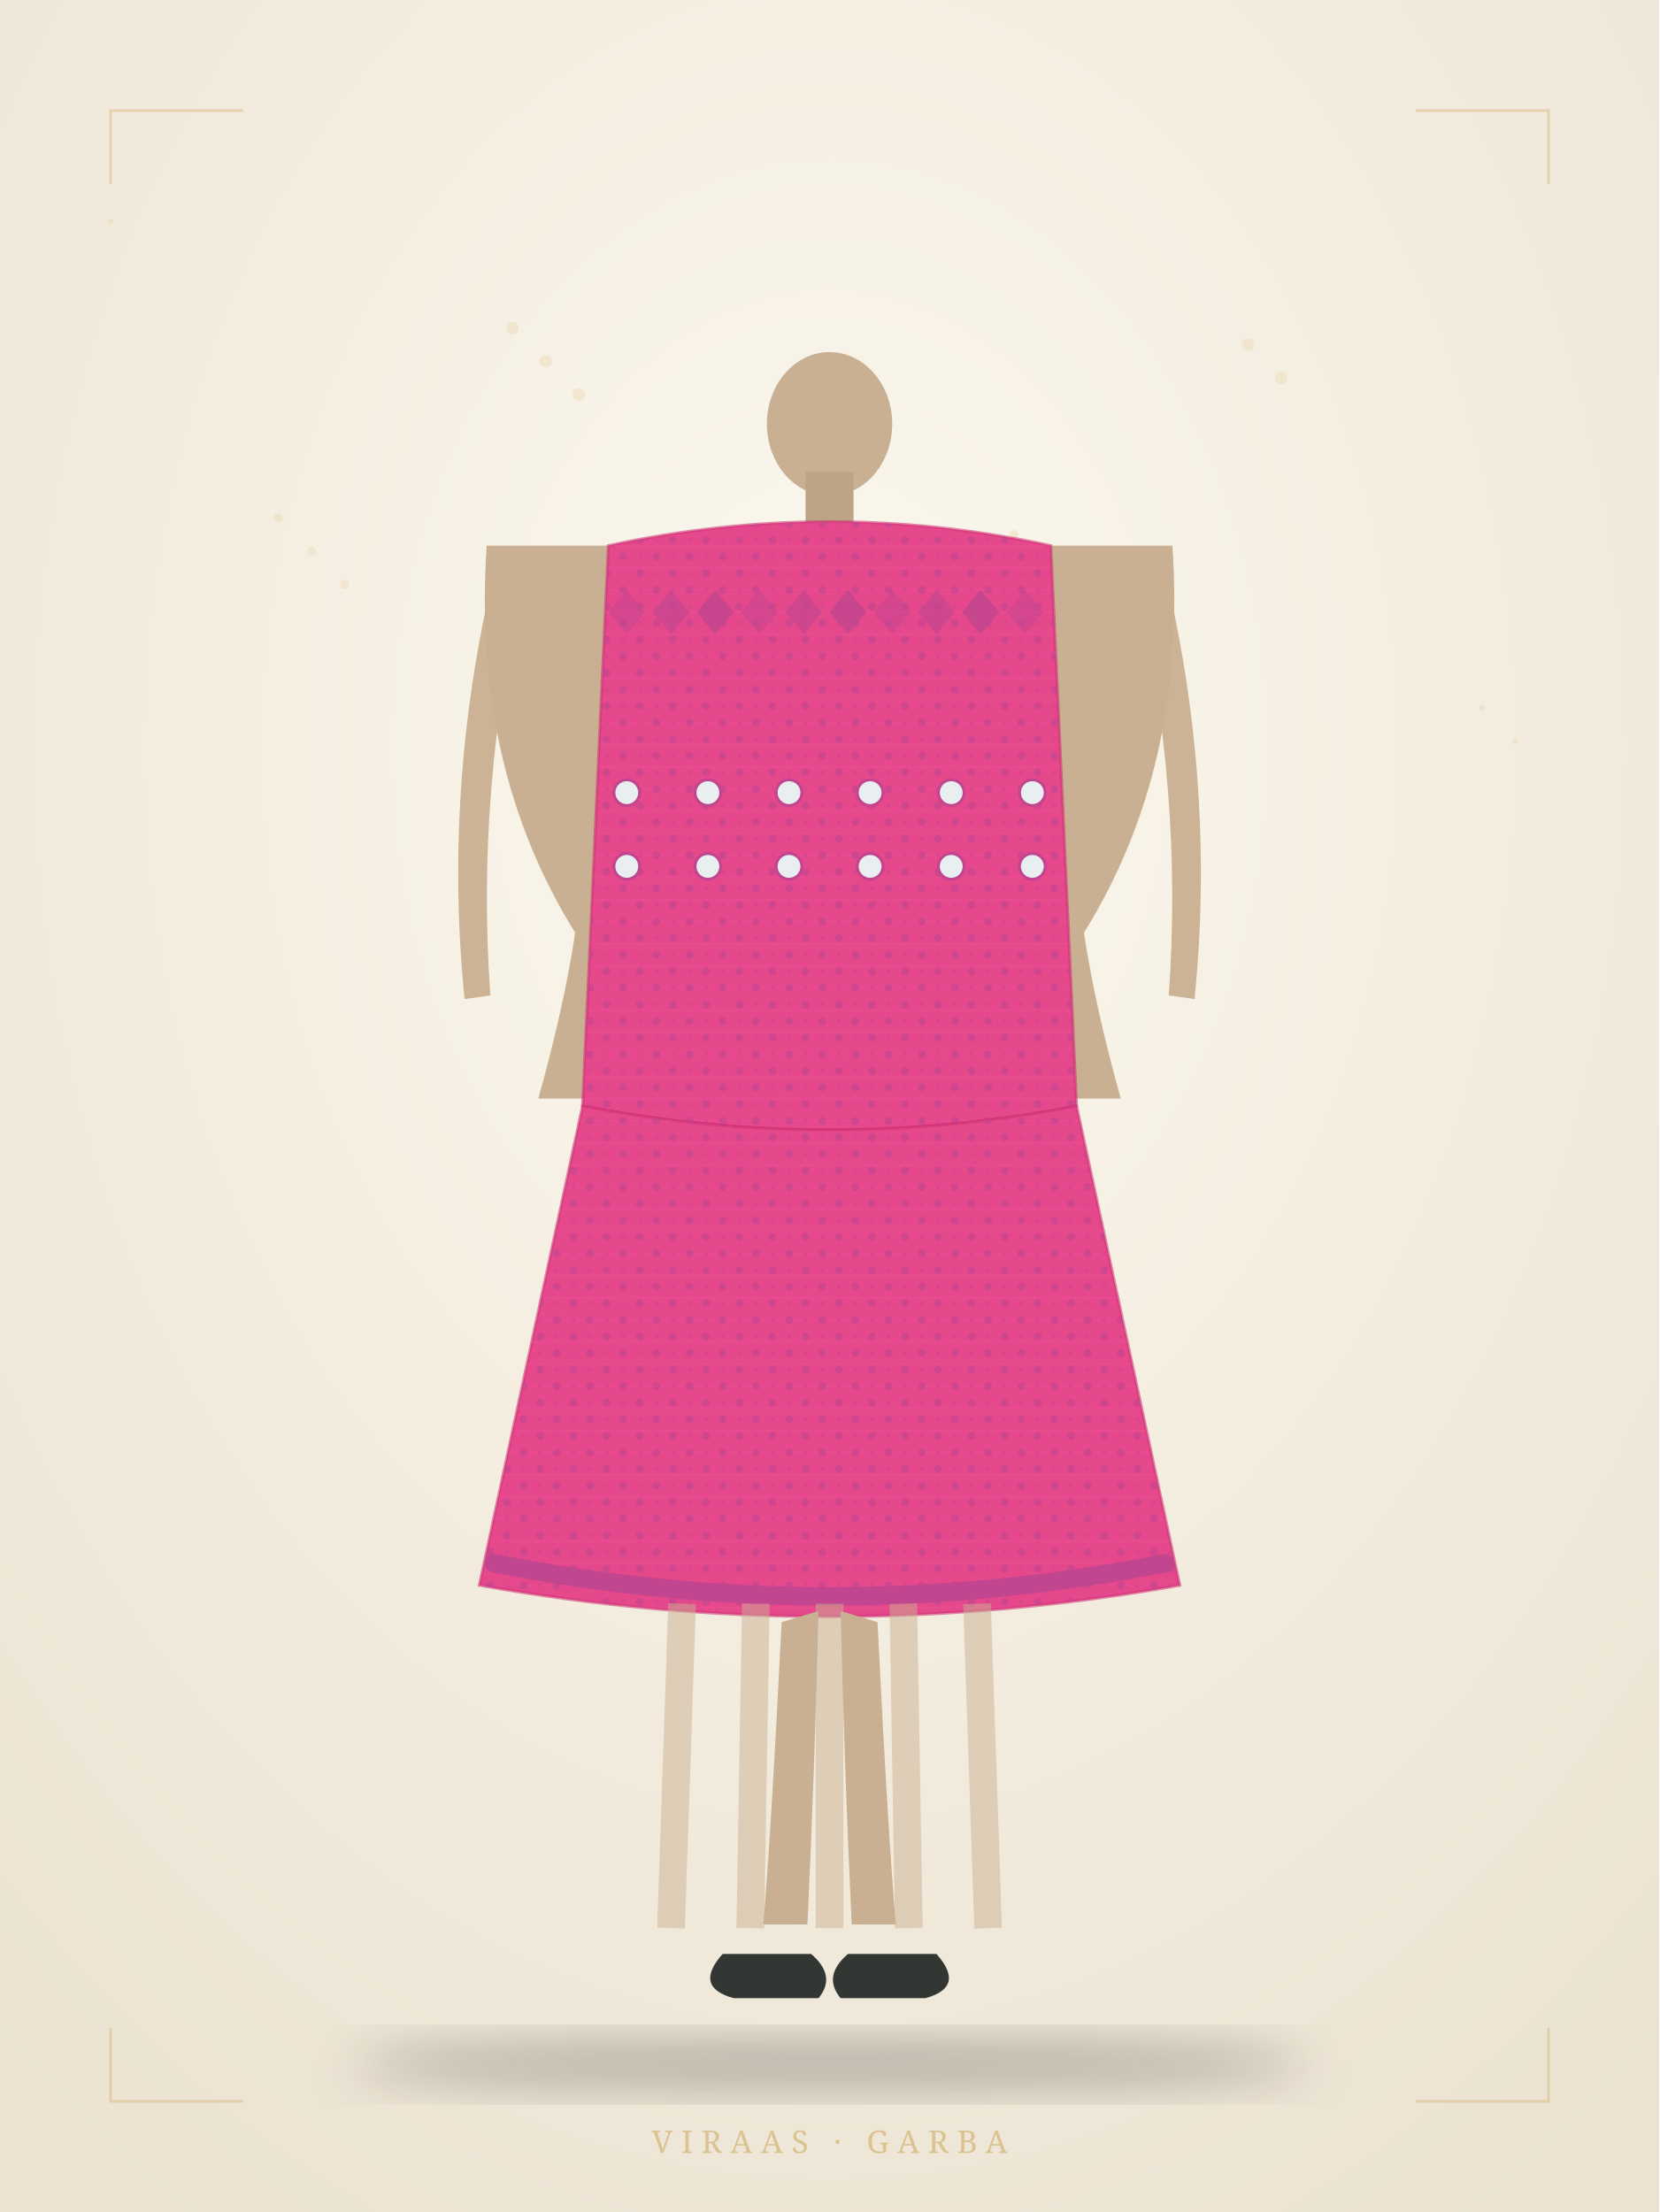
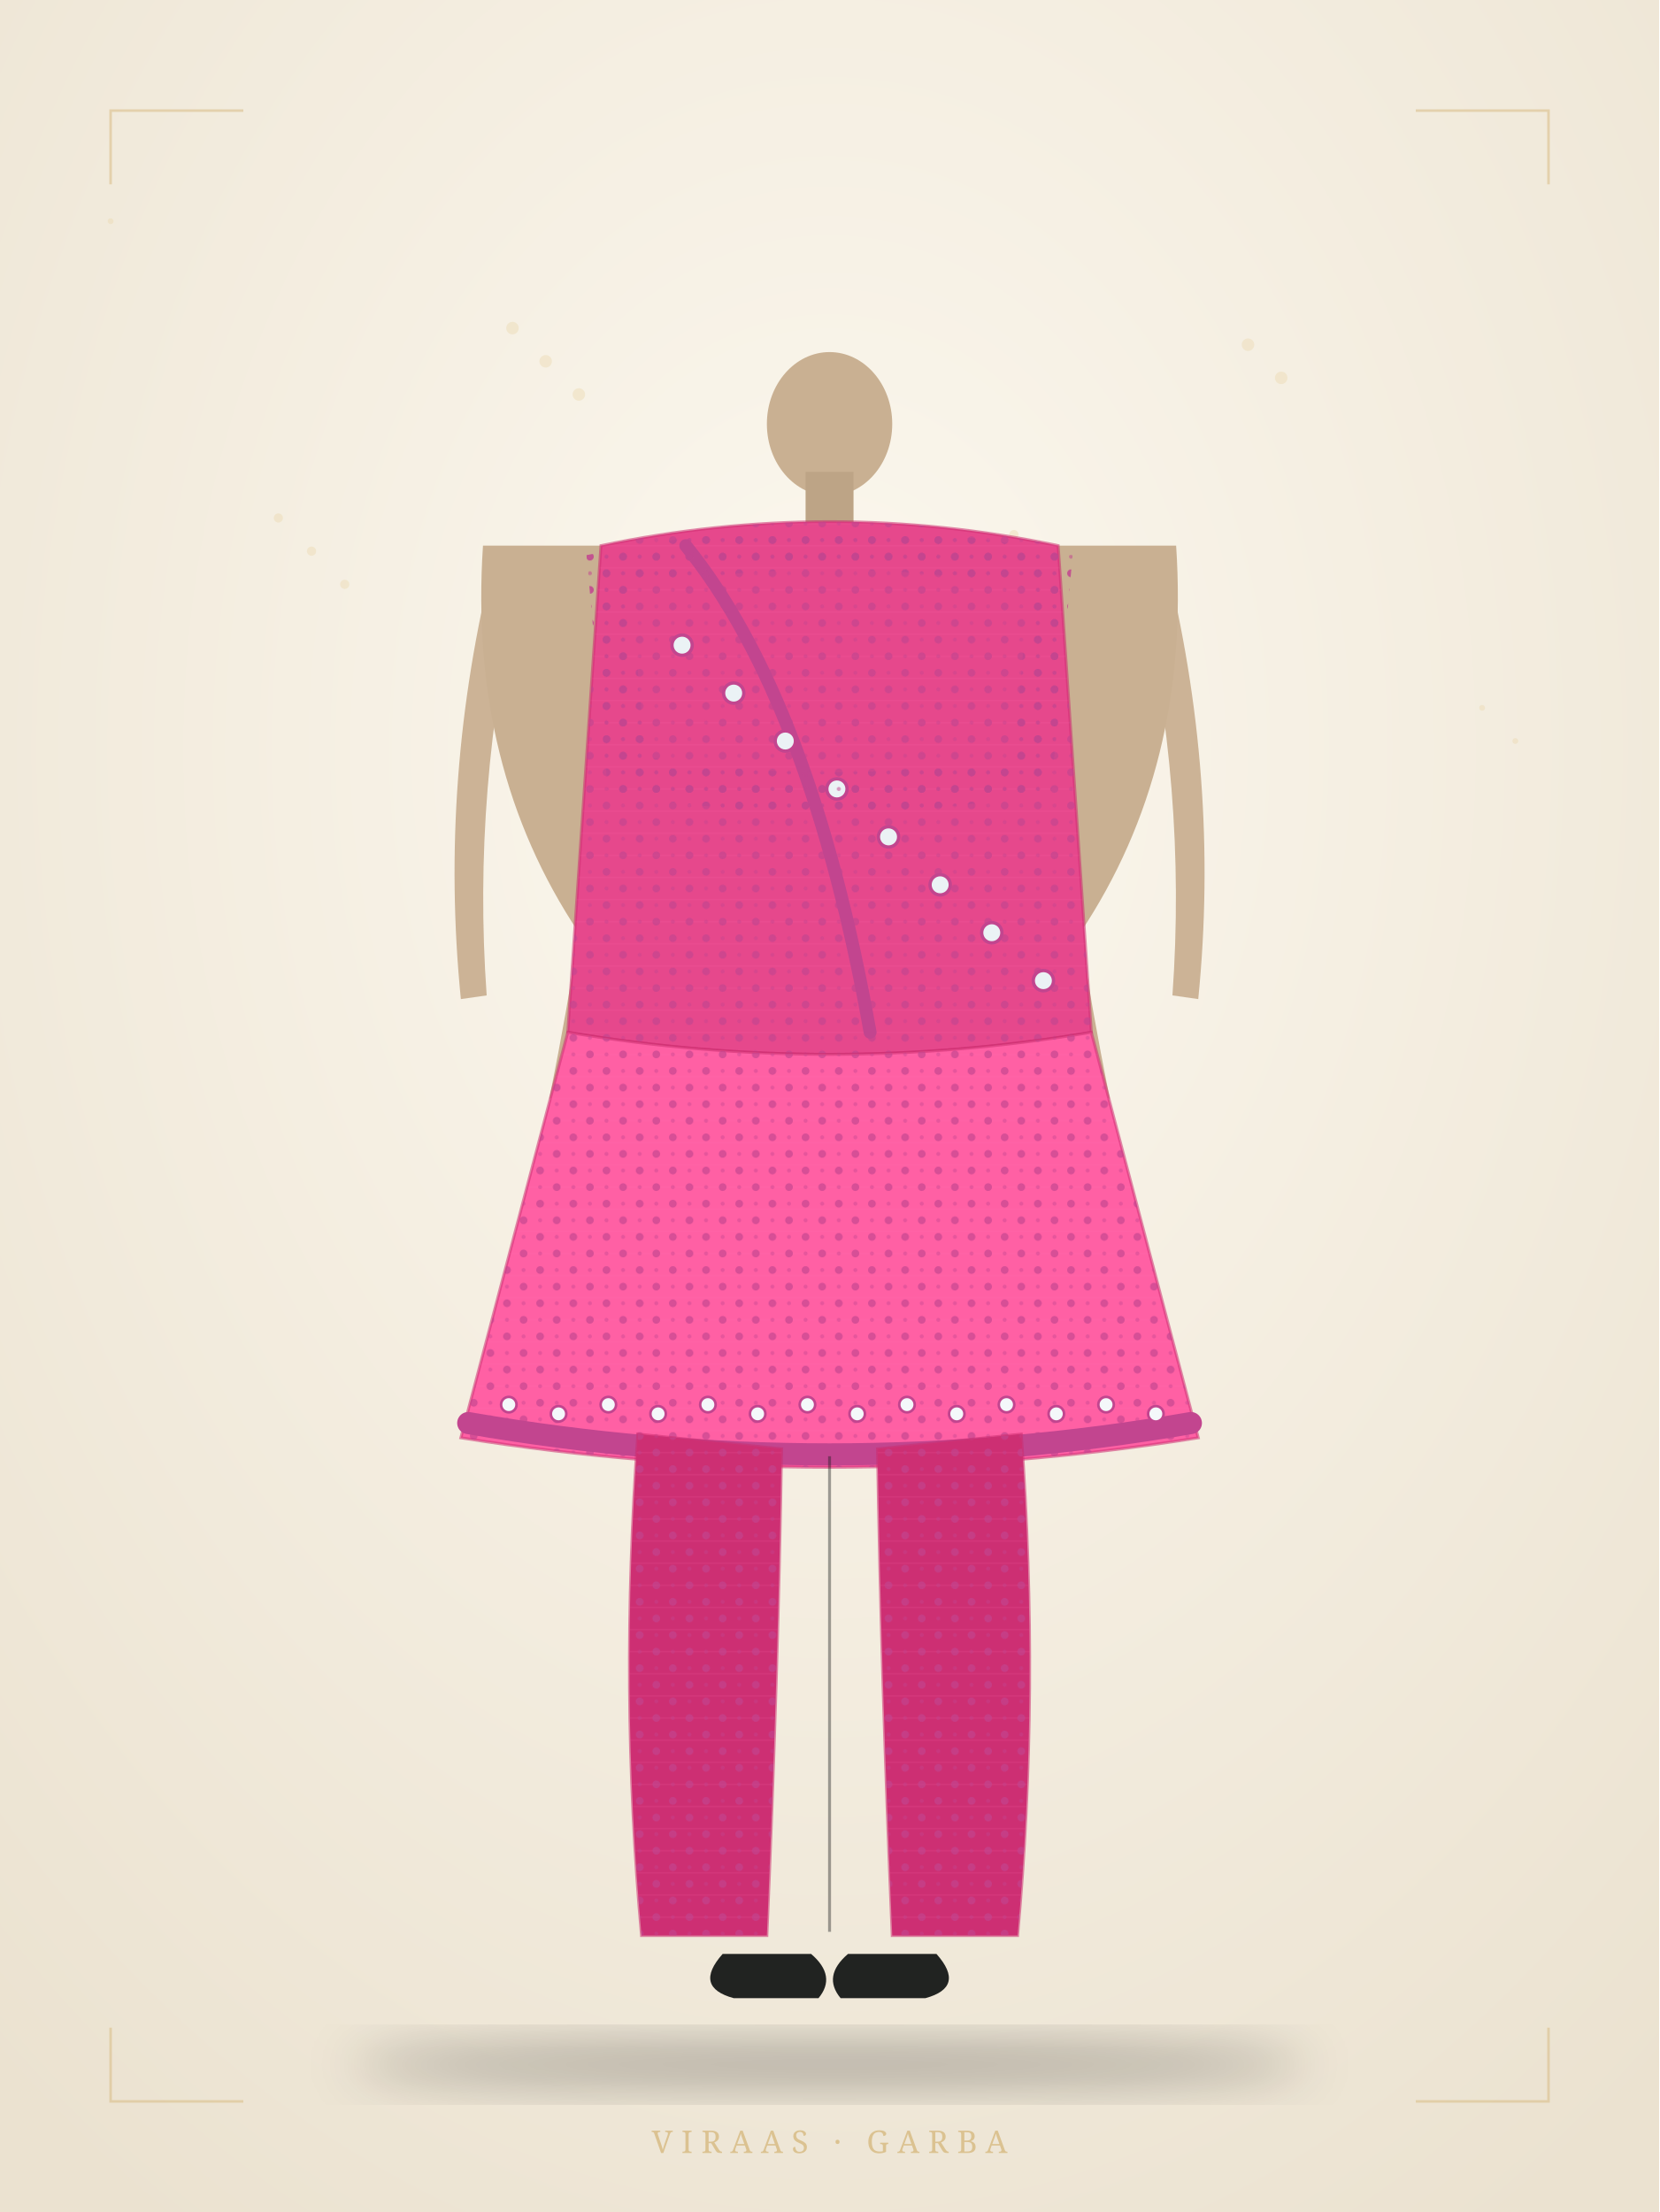
<svg xmlns="http://www.w3.org/2000/svg" viewBox="0 0 900 1200" width="900" height="1200">
  <defs>
    <pattern id="f-v164zbe0" patternUnits="userSpaceOnUse" width="24" height="24">
      <rect width="24" height="24" fill="#ff6eb2" opacity="0.05" />
      <path d="M0 8 H24 M0 20 H24" stroke="#ff6eb2" stroke-width="0.8" opacity="0.12" fill="none" />
    </pattern>
    <pattern id="k-v164zbe0" patternUnits="userSpaceOnUse" width="18" height="18">
      <g fill="#C2458F" opacity="0.9">
        <circle cx="5" cy="5" r="2.1" />
        <circle cx="14" cy="14" r="2.1" />
        <circle cx="14" cy="5" r="1.1" opacity="0.6" />
        <circle cx="5" cy="14" r="1.1" opacity="0.6" />
      </g>
    </pattern>
    <radialGradient id="bgA" cx="50%" cy="34%" r="78%">
      <stop offset="0%" stop-color="#FCF8EF" />
      <stop offset="100%" stop-color="#EBE2D0" />
    </radialGradient>
    <filter id="soft">
      <feGaussianBlur stdDeviation="14" />
    </filter>
    <filter id="soft2">
      <feGaussianBlur stdDeviation="5" />
    </filter>
  </defs>
  <rect width="900" height="1200" fill="url(#bgA)" />
  <ellipse cx="450" cy="1120" rx="260" ry="18" fill="#000" opacity="0.22" filter="url(#soft)" />
  <g opacity="0.5">
    <circle cx="60" cy="120" r="1.6" fill="#E9D6A8" opacity="0.75" />
    <circle cx="187" cy="317" r="2.5" fill="#E9D6A8" opacity="0.75" />
    <circle cx="314" cy="214" r="3.4" fill="#E9D6A8" opacity="0.75" />
    <circle cx="441" cy="411" r="1.6" fill="#E9D6A8" opacity="0.75" />
    <circle cx="568" cy="308" r="2.5" fill="#E9D6A8" opacity="0.75" />
    <circle cx="695" cy="205" r="3.4" fill="#E9D6A8" opacity="0.75" />
    <circle cx="822" cy="402" r="1.6" fill="#E9D6A8" opacity="0.75" />
    <circle cx="169" cy="299" r="2.5" fill="#E9D6A8" opacity="0.75" />
    <circle cx="296" cy="196" r="3.4" fill="#E9D6A8" opacity="0.75" />
    <circle cx="423" cy="393" r="1.6" fill="#E9D6A8" opacity="0.75" />
    <circle cx="550" cy="290" r="2.5" fill="#E9D6A8" opacity="0.75" />
    <circle cx="677" cy="187" r="3.4" fill="#E9D6A8" opacity="0.75" />
    <circle cx="804" cy="384" r="1.6" fill="#E9D6A8" opacity="0.75" />
    <circle cx="151" cy="281" r="2.5" fill="#E9D6A8" opacity="0.75" />
    <circle cx="278" cy="178" r="3.4" fill="#E9D6A8" opacity="0.75" />
    <circle cx="405" cy="375" r="1.6" fill="#E9D6A8" opacity="0.75" />
  </g>
  <g>
    <ellipse cx="450" cy="230" rx="34" ry="39" fill="#C9B092" />
    <path d="M437 256 h26 v46 h-26z" fill="#bda486" />
-     <path d="M270 302 q-30 120 -18 240 l14 -2 q-8 -112 18 -224z" fill="#C9B092" opacity="0.95" />
-     <path d="M630 302 q30 120 18 240 l-14 -2 q8 -112 -18 -224z" fill="#C9B092" opacity="0.95" />
-     <path d="M264 296 Q256 416 312 506 Q306 546 292 596 L608 596 Q594 546 588 506 Q644 416 636 296 Z" fill="#C9B092" />
+     <path d="M268 302 q-30 120 -18 240 l14 -2 q-8 -112 18 -224z" fill="#C9B092" opacity="0.95" />
+     <path d="M632 302 q30 120 18 240 l-14 -2 q8 -112 -18 -224z" fill="#C9B092" opacity="0.95" />
+     <path d="M262 296 Q254 416 314 506 Q308 546 298 596 L602 596 Q592 546 586 506 Q646 416 638 296 Z" fill="#C9B092" />
  </g>
  <clipPath id="cc-v164zbe0-1">
-     <path d="M330 296 Q450 270 570 296 L584 600 Q450 626 316 600 Z" />
+     <path d="M326 296 Q450 270 574 296 L592 560 Q450 584 308 560 Z" />
  </clipPath>
-   <path d="M330 296 Q450 270 570 296 L584 600 Q450 626 316 600 Z" fill="#E5468A" stroke="#cb2c70" stroke-width="1.6" stroke-opacity="0.55" />
+   <path d="M326 296 Q450 270 574 296 L592 560 Q450 584 308 560 Z" fill="#E5468A" stroke="#cb2c70" stroke-width="1.6" stroke-opacity="0.55" />
  <g clip-path="url(#cc-v164zbe0-1)">
-     <path d="M330 296 Q450 270 570 296 L584 600 Q450 626 316 600 Z" fill="url(#f-v164zbe0)" />
-     <path d="M330 296 Q450 270 570 296 L584 600 Q450 626 316 600 Z" fill="url(#k-v164zbe0)" opacity="0.72" />
+     <path d="M326 296 Q450 270 574 296 L592 560 Q450 584 308 560 Z" fill="url(#f-v164zbe0)" />
+     <path d="M326 296 Q450 270 574 296 L592 560 Q450 584 308 560 Z" fill="url(#k-v164zbe0)" opacity="0.72" />
  </g>
+   <path d="M372 296 Q440 380 472 560" fill="none" stroke="#C2458F" stroke-width="7" stroke-linecap="round" />
  <g>
-     <path d="M340 320 l10 12 -10 12 -10 -12z" fill="#C2458F" opacity="0.5" />
-     <path d="M364 320 l10 12 -10 12 -10 -12z" fill="#C2458F" opacity="0.68" />
-     <path d="M388 320 l10 12 -10 12 -10 -12z" fill="#C2458F" opacity="0.86" />
-     <path d="M412 320 l10 12 -10 12 -10 -12z" fill="#C2458F" opacity="0.5" />
-     <path d="M436 320 l10 12 -10 12 -10 -12z" fill="#C2458F" opacity="0.68" />
-     <path d="M460 320 l10 12 -10 12 -10 -12z" fill="#C2458F" opacity="0.86" />
-     <path d="M484 320 l10 12 -10 12 -10 -12z" fill="#C2458F" opacity="0.5" />
-     <path d="M508 320 l10 12 -10 12 -10 -12z" fill="#C2458F" opacity="0.68" />
-     <path d="M532 320 l10 12 -10 12 -10 -12z" fill="#C2458F" opacity="0.86" />
-     <path d="M556 320 l10 12 -10 12 -10 -12z" fill="#C2458F" opacity="0.5" />
+     <circle cx="370" cy="350" r="5.5" fill="#EBF2F5" stroke="#C2458F" stroke-width="1.8" />
+     <circle cx="398" cy="376" r="5.5" fill="#EBF2F5" stroke="#C2458F" stroke-width="1.8" />
+     <circle cx="426" cy="402" r="5.5" fill="#EBF2F5" stroke="#C2458F" stroke-width="1.8" />
+     <circle cx="454" cy="428" r="5.5" fill="#EBF2F5" stroke="#C2458F" stroke-width="1.8" />
+     <circle cx="482" cy="454" r="5.5" fill="#EBF2F5" stroke="#C2458F" stroke-width="1.8" />
+     <circle cx="510" cy="480" r="5.5" fill="#EBF2F5" stroke="#C2458F" stroke-width="1.8" />
+     <circle cx="538" cy="506" r="5.5" fill="#EBF2F5" stroke="#C2458F" stroke-width="1.8" />
+     <circle cx="566" cy="532" r="5.5" fill="#EBF2F5" stroke="#C2458F" stroke-width="1.8" />
  </g>
+   <path d="M330 310 Q450 286 570 310 L560 420 Q450 440 340 420 Z" fill="none" stroke="url(#k-v164zbe0)" stroke-width="22" stroke-linecap="round" opacity="0.95" />
+   <clipPath id="cc-v164zbe0-2">
+     <path d="M308 560 Q450 584 592 560 L650 780 Q450 812 250 780 Z" />
+   </clipPath>
+   <path d="M308 560 Q450 584 592 560 L650 780 Q450 812 250 780 Z" fill="#ff60a4" stroke="#cb2c70" stroke-width="1.6" stroke-opacity="0.55" />
+   <g clip-path="url(#cc-v164zbe0-2)">
+     <path d="M308 560 Q450 584 592 560 L650 780 Q450 812 250 780 Z" fill="url(#f-v164zbe0)" />
+     <path d="M308 560 Q450 584 592 560 L650 780 Q450 812 250 780 Z" fill="url(#k-v164zbe0)" opacity="0.72" />
+   </g>
+   <path d="M254 772 Q450 806 646 772" fill="none" stroke="#C2458F" stroke-width="12" stroke-linecap="round" />
  <g>
-     <circle cx="340" cy="430" r="7" fill="#E9EEF0" stroke="#C2458F" stroke-width="1.6" />
-     <circle cx="384" cy="430" r="7" fill="#E9EEF0" stroke="#C2458F" stroke-width="1.6" />
-     <circle cx="428" cy="430" r="7" fill="#E9EEF0" stroke="#C2458F" stroke-width="1.6" />
-     <circle cx="472" cy="430" r="7" fill="#E9EEF0" stroke="#C2458F" stroke-width="1.6" />
-     <circle cx="516" cy="430" r="7" fill="#E9EEF0" stroke="#C2458F" stroke-width="1.6" />
-     <circle cx="560" cy="430" r="7" fill="#E9EEF0" stroke="#C2458F" stroke-width="1.6" />
-     <circle cx="340" cy="470" r="7" fill="#E9EEF0" stroke="#C2458F" stroke-width="1.6" />
-     <circle cx="384" cy="470" r="7" fill="#E9EEF0" stroke="#C2458F" stroke-width="1.6" />
-     <circle cx="428" cy="470" r="7" fill="#E9EEF0" stroke="#C2458F" stroke-width="1.6" />
-     <circle cx="472" cy="470" r="7" fill="#E9EEF0" stroke="#C2458F" stroke-width="1.6" />
-     <circle cx="516" cy="470" r="7" fill="#E9EEF0" stroke="#C2458F" stroke-width="1.6" />
-     <circle cx="560" cy="470" r="7" fill="#E9EEF0" stroke="#C2458F" stroke-width="1.6" />
+     <circle cx="276" cy="762" r="4.2" fill="#F4F8FA" stroke="#C2458F" stroke-width="1.4" />
+     <circle cx="303" cy="767" r="4.2" fill="#F4F8FA" stroke="#C2458F" stroke-width="1.4" />
+     <circle cx="330" cy="762" r="4.2" fill="#F4F8FA" stroke="#C2458F" stroke-width="1.4" />
+     <circle cx="357" cy="767" r="4.2" fill="#F4F8FA" stroke="#C2458F" stroke-width="1.4" />
+     <circle cx="384" cy="762" r="4.2" fill="#F4F8FA" stroke="#C2458F" stroke-width="1.4" />
+     <circle cx="411" cy="767" r="4.2" fill="#F4F8FA" stroke="#C2458F" stroke-width="1.4" />
+     <circle cx="438" cy="762" r="4.2" fill="#F4F8FA" stroke="#C2458F" stroke-width="1.4" />
+     <circle cx="465" cy="767" r="4.2" fill="#F4F8FA" stroke="#C2458F" stroke-width="1.4" />
+     <circle cx="492" cy="762" r="4.2" fill="#F4F8FA" stroke="#C2458F" stroke-width="1.4" />
+     <circle cx="519" cy="767" r="4.2" fill="#F4F8FA" stroke="#C2458F" stroke-width="1.4" />
+     <circle cx="546" cy="762" r="4.2" fill="#F4F8FA" stroke="#C2458F" stroke-width="1.4" />
+     <circle cx="573" cy="767" r="4.2" fill="#F4F8FA" stroke="#C2458F" stroke-width="1.4" />
+     <circle cx="600" cy="762" r="4.2" fill="#F4F8FA" stroke="#C2458F" stroke-width="1.4" />
+     <circle cx="627" cy="767" r="4.2" fill="#F4F8FA" stroke="#C2458F" stroke-width="1.4" />
  </g>
-   <clipPath id="cc-v164zbe0-2">
-     <path d="M316 600 Q450 626 584 600 L640 860 Q450 894 260 860 Z" />
+   <clipPath id="cc-v164zbe0-3">
+     <path d="M346 778 q-10 140 2 272 l68 0 q6 -140 8 -264z" />
  </clipPath>
-   <path d="M316 600 Q450 626 584 600 L640 860 Q450 894 260 860 Z" fill="#E5468A" stroke="#cb2c70" stroke-width="1.6" stroke-opacity="0.55" />
-   <g clip-path="url(#cc-v164zbe0-2)">
-     <path d="M316 600 Q450 626 584 600 L640 860 Q450 894 260 860 Z" fill="url(#f-v164zbe0)" />
-     <path d="M316 600 Q450 626 584 600 L640 860 Q450 894 260 860 Z" fill="url(#k-v164zbe0)" opacity="0.72" />
+   <path d="M346 778 q-10 140 2 272 l68 0 q6 -140 8 -264z" fill="#cb2c70" stroke="#cb2c70" stroke-width="1.6" stroke-opacity="0.55" />
+   <g clip-path="url(#cc-v164zbe0-3)">
+     <path d="M346 778 q-10 140 2 272 l68 0 q6 -140 8 -264z" fill="url(#f-v164zbe0)" />
+     <path d="M346 778 q-10 140 2 272 l68 0 q6 -140 8 -264z" fill="url(#k-v164zbe0)" opacity="0.72" />
  </g>
-   <path d="M268 848 Q450 884 632 848" fill="none" stroke="#C2458F" stroke-width="10" stroke-linecap="round" />
-   <g stroke="#C9B092" stroke-width="15" opacity="0.5">
-     <path d="M370 870 l-6 176" fill="none" />
-     <path d="M410 870 l-3 176" fill="none" />
-     <path d="M450 870 l0 176" fill="none" />
-     <path d="M490 870 l3 176" fill="none" />
-     <path d="M530 870 l6 176" fill="none" />
+   <clipPath id="cc-v164zbe0-4">
+     <path d="M554 778 q10 140 -2 272 l-68 0 q-6 -140 -8 -264z" />
+   </clipPath>
+   <path d="M554 778 q10 140 -2 272 l-68 0 q-6 -140 -8 -264z" fill="#cb2c70" stroke="#cb2c70" stroke-width="1.6" stroke-opacity="0.55" />
+   <g clip-path="url(#cc-v164zbe0-4)">
+     <path d="M554 778 q10 140 -2 272 l-68 0 q-6 -140 -8 -264z" fill="url(#f-v164zbe0)" />
+     <path d="M554 778 q10 140 -2 272 l-68 0 q-6 -140 -8 -264z" fill="url(#k-v164zbe0)" opacity="0.72" />
  </g>
-   <g>
-     <path d="M424 880 q-6 120 -10 164 l24 0 q4 -85 6 -170z" fill="#C9B092" />
-     <path d="M476 880 q6 120 10 164 l-24 0 q-4 -85 -6 -170z" fill="#C9B092" />
+   <g stroke="#171918" stroke-width="1.6" opacity="0.4" fill="none">
+     <path d="M450 790 V1048" />
  </g>
-   <g fill="#2A2E2C" opacity="0.95">
+   <g fill="#171918" opacity="0.95">
    <path d="M392 1060 q-16 18 6 24 h46 q10 -12 -4 -24z" />
    <path d="M508 1060 q16 18 -6 24 h-46 q-10 -12 4 -24z" />
  </g>
  <g fill="none" stroke="#D8BC85" opacity="0.55" stroke-width="1.4">
    <path d="M60 100 V60 H132" />
    <path d="M768 60 H840 V100" />
    <path d="M60 1100 V1140 H132" />
    <path d="M768 1140 H840 V1100" />
  </g>
  <text x="450" y="1168" text-anchor="middle" font-family="Georgia, serif" font-size="17" letter-spacing="4.6" fill="#D8BC85" opacity="0.85">VIRAAS · GARBA</text>
</svg>
